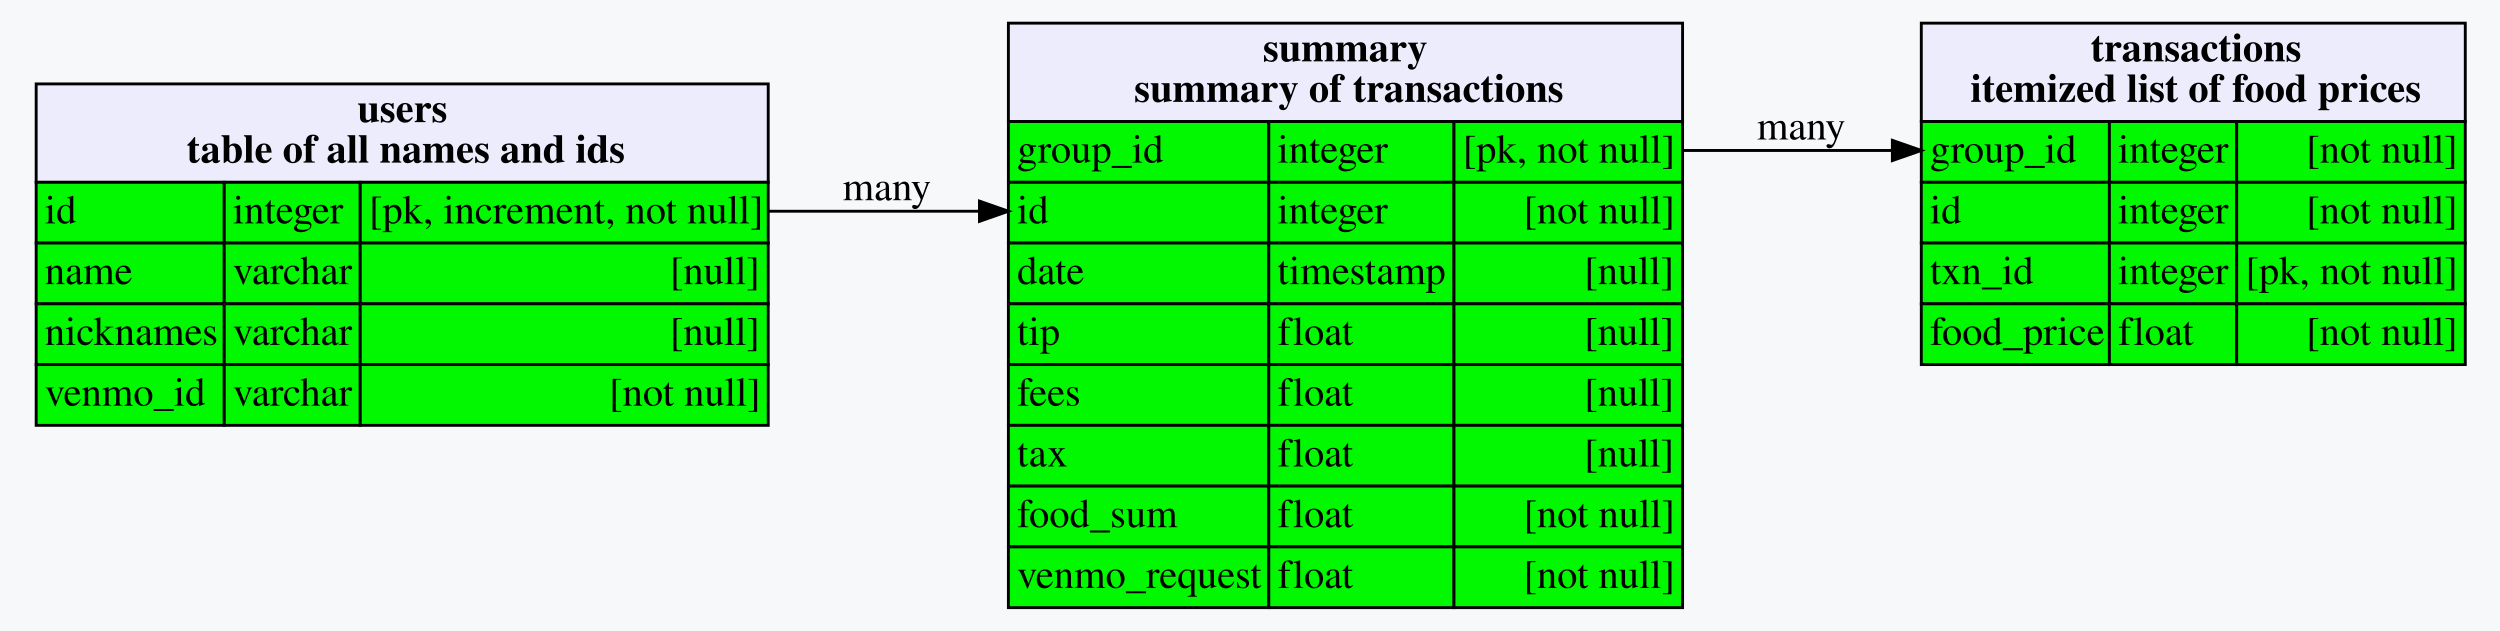
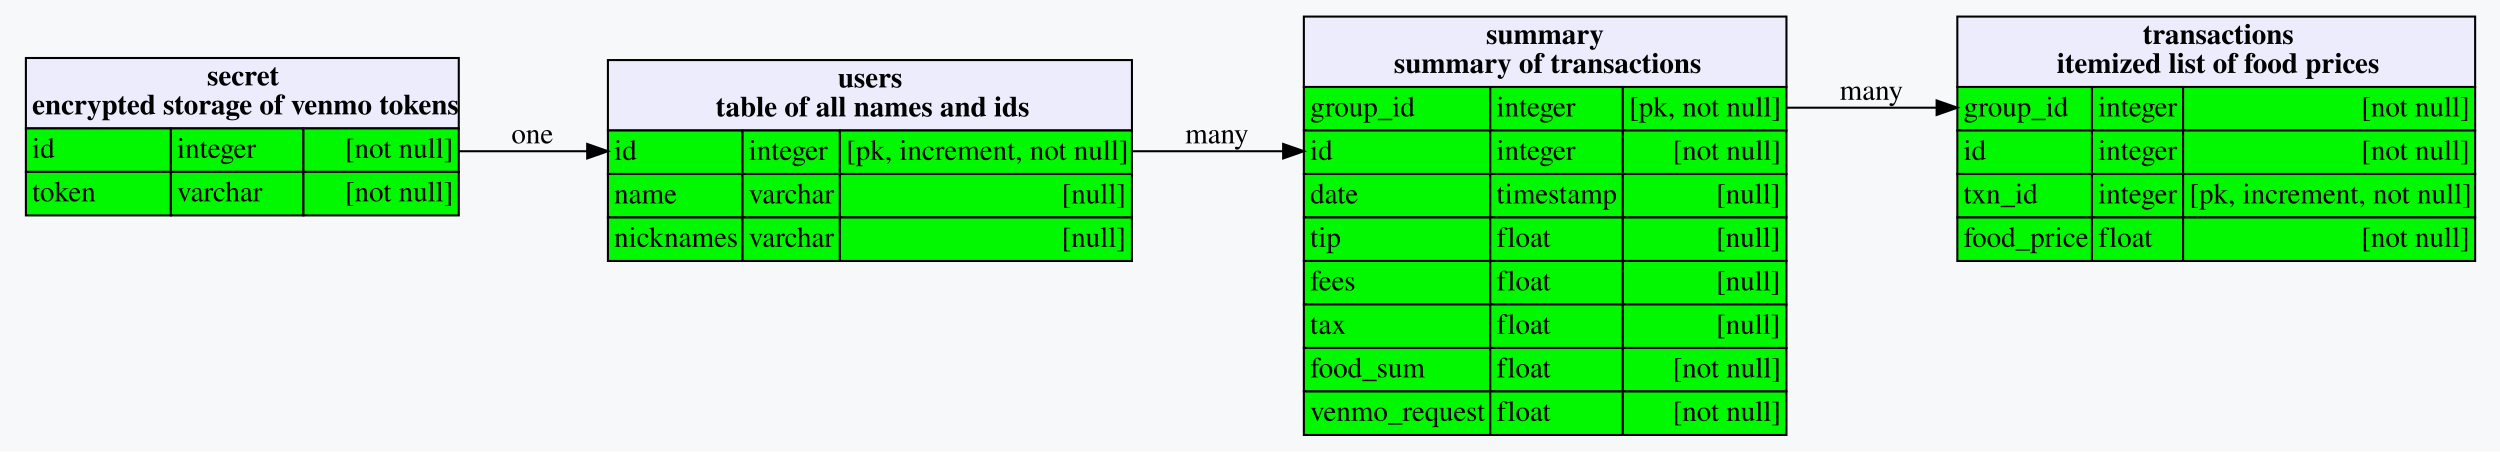
- <svg xmlns="http://www.w3.org/2000/svg" xmlns:xlink="http://www.w3.org/1999/xlink" width="864pt" height="218pt" viewBox="0.00 0.00 864.00 218.00">
+ <svg xmlns="http://www.w3.org/2000/svg" xmlns:xlink="http://www.w3.org/1999/xlink" width="1207pt" height="218pt" viewBox="0.00 0.00 1207.00 218.00">
  <g id="graph0" class="graph" transform="scale(1 1) rotate(0) translate(4 214)">
-     <polygon fill="#f7f8f9" stroke="transparent" points="-4,4 -4,-214 860,-214 860,4 -4,4" />
+     <polygon fill="#f7f8f9" stroke="transparent" points="-4,4 -4,-214 1203,-214 1203,4 -4,4" />
    <g id="node1" class="node">
      <g id="a_node1">
-         <a xlink:href="javascript:window.parent.edit_table('/projects/1462/tables/18985/edit');" xlink:title="&lt;TABLE&gt;">
-           <polygon fill="#ececfc" stroke="transparent" points="660,-172 660,-206 848,-206 848,-172 660,-172" />
-           <polygon fill="none" stroke="#000000" points="660,-172 660,-206 848,-206 848,-172 660,-172" />
-           <text text-anchor="start" x="718.5" y="-192.8" font-family="Times,serif" font-weight="bold" font-size="14.00" fill="#000000">transactions</text>
-           <text text-anchor="start" x="677" y="-178.8" font-family="Times,serif" font-weight="bold" font-size="14.00" fill="#000000">itemized list of food prices</text>
-           <polygon fill="#01f800" stroke="transparent" points="660,-151 660,-172 725,-172 725,-151 660,-151" />
-           <polygon fill="none" stroke="#000000" points="660,-151 660,-172 725,-172 725,-151 660,-151" />
-           <text text-anchor="start" x="663" y="-157.8" font-family="Times,serif" font-size="14.00" fill="#000000">group_id</text>
-           <polygon fill="#01f800" stroke="transparent" points="725,-151 725,-172 769,-172 769,-151 725,-151" />
-           <polygon fill="none" stroke="#000000" points="725,-151 725,-172 769,-172 769,-151 725,-151" />
-           <text text-anchor="start" x="728" y="-157.8" font-family="Times,serif" font-size="14.00" fill="#000000">integer</text>
-           <polygon fill="#01f800" stroke="transparent" points="769,-151 769,-172 848,-172 848,-151 769,-151" />
-           <polygon fill="none" stroke="#000000" points="769,-151 769,-172 848,-172 848,-151 769,-151" />
-           <text text-anchor="start" x="793" y="-157.8" font-family="Times,serif" font-size="14.00" fill="#000000">[not null]</text>
-           <polygon fill="#01f800" stroke="transparent" points="660,-130 660,-151 725,-151 725,-130 660,-130" />
-           <polygon fill="none" stroke="#000000" points="660,-130 660,-151 725,-151 725,-130 660,-130" />
-           <text text-anchor="start" x="663" y="-136.8" font-family="Times,serif" font-size="14.00" fill="#000000">id</text>
-           <polygon fill="#01f800" stroke="transparent" points="725,-130 725,-151 769,-151 769,-130 725,-130" />
-           <polygon fill="none" stroke="#000000" points="725,-130 725,-151 769,-151 769,-130 725,-130" />
-           <text text-anchor="start" x="728" y="-136.8" font-family="Times,serif" font-size="14.00" fill="#000000">integer</text>
-           <polygon fill="#01f800" stroke="transparent" points="769,-130 769,-151 848,-151 848,-130 769,-130" />
-           <polygon fill="none" stroke="#000000" points="769,-130 769,-151 848,-151 848,-130 769,-130" />
-           <text text-anchor="start" x="793" y="-136.8" font-family="Times,serif" font-size="14.00" fill="#000000">[not null]</text>
-           <polygon fill="#01f800" stroke="transparent" points="660,-109 660,-130 725,-130 725,-109 660,-109" />
-           <polygon fill="none" stroke="#000000" points="660,-109 660,-130 725,-130 725,-109 660,-109" />
-           <text text-anchor="start" x="663" y="-115.8" font-family="Times,serif" font-size="14.00" fill="#000000">txn_id</text>
-           <polygon fill="#01f800" stroke="transparent" points="725,-109 725,-130 769,-130 769,-109 725,-109" />
-           <polygon fill="none" stroke="#000000" points="725,-109 725,-130 769,-130 769,-109 725,-109" />
-           <text text-anchor="start" x="728" y="-115.8" font-family="Times,serif" font-size="14.00" fill="#000000">integer</text>
-           <polygon fill="#01f800" stroke="transparent" points="769,-109 769,-130 848,-130 848,-109 769,-109" />
-           <polygon fill="none" stroke="#000000" points="769,-109 769,-130 848,-130 848,-109 769,-109" />
-           <text text-anchor="start" x="772" y="-115.8" font-family="Times,serif" font-size="14.00" fill="#000000">[pk, not null]</text>
-           <polygon fill="#01f800" stroke="transparent" points="660,-88 660,-109 725,-109 725,-88 660,-88" />
-           <polygon fill="none" stroke="#000000" points="660,-88 660,-109 725,-109 725,-88 660,-88" />
-           <text text-anchor="start" x="663" y="-94.8" font-family="Times,serif" font-size="14.00" fill="#000000">food_price</text>
-           <polygon fill="#01f800" stroke="transparent" points="725,-88 725,-109 769,-109 769,-88 725,-88" />
-           <polygon fill="none" stroke="#000000" points="725,-88 725,-109 769,-109 769,-88 725,-88" />
-           <text text-anchor="start" x="728" y="-94.8" font-family="Times,serif" font-size="14.00" fill="#000000">float</text>
-           <polygon fill="#01f800" stroke="transparent" points="769,-88 769,-109 848,-109 848,-88 769,-88" />
-           <polygon fill="none" stroke="#000000" points="769,-88 769,-109 848,-109 848,-88 769,-88" />
-           <text text-anchor="start" x="793" y="-94.8" font-family="Times,serif" font-size="14.00" fill="#000000">[not null]</text>
+         <a xlink:href="javascript:window.parent.edit_table('/projects/1462/tables/18995/edit');" xlink:title="&lt;TABLE&gt;">
+           <polygon fill="#ececfc" stroke="transparent" points="8.5,-152 8.5,-186 217.5,-186 217.5,-152 8.5,-152" />
+           <polygon fill="none" stroke="#000000" points="8.5,-152 8.5,-186 217.5,-186 217.5,-152 8.5,-152" />
+           <text text-anchor="start" x="96" y="-172.8" font-family="Times,serif" font-weight="bold" font-size="14.00" fill="#000000">secret</text>
+           <text text-anchor="start" x="11.5" y="-158.8" font-family="Times,serif" font-weight="bold" font-size="14.00" fill="#000000">encrypted storage of venmo tokens</text>
+           <polygon fill="#01f800" stroke="transparent" points="8.5,-131 8.5,-152 78.5,-152 78.5,-131 8.5,-131" />
+           <polygon fill="none" stroke="#000000" points="8.5,-131 8.5,-152 78.5,-152 78.5,-131 8.5,-131" />
+           <text text-anchor="start" x="11.5" y="-137.8" font-family="Times,serif" font-size="14.00" fill="#000000">id</text>
+           <polygon fill="#01f800" stroke="transparent" points="78.5,-131 78.5,-152 142.5,-152 142.5,-131 78.5,-131" />
+           <polygon fill="none" stroke="#000000" points="78.5,-131 78.5,-152 142.5,-152 142.5,-131 78.5,-131" />
+           <text text-anchor="start" x="81.5" y="-137.8" font-family="Times,serif" font-size="14.00" fill="#000000">integer</text>
+           <polygon fill="#01f800" stroke="transparent" points="142.5,-131 142.5,-152 217.5,-152 217.5,-131 142.5,-131" />
+           <polygon fill="none" stroke="#000000" points="142.5,-131 142.5,-152 217.5,-152 217.5,-131 142.5,-131" />
+           <text text-anchor="start" x="162.5" y="-137.8" font-family="Times,serif" font-size="14.00" fill="#000000">[not null]</text>
+           <polygon fill="#01f800" stroke="transparent" points="8.5,-110 8.5,-131 78.5,-131 78.5,-110 8.5,-110" />
+           <polygon fill="none" stroke="#000000" points="8.5,-110 8.5,-131 78.5,-131 78.5,-110 8.5,-110" />
+           <text text-anchor="start" x="11.5" y="-116.8" font-family="Times,serif" font-size="14.00" fill="#000000">token</text>
+           <polygon fill="#01f800" stroke="transparent" points="78.5,-110 78.5,-131 142.5,-131 142.5,-110 78.5,-110" />
+           <polygon fill="none" stroke="#000000" points="78.5,-110 78.5,-131 142.5,-131 142.5,-110 78.5,-110" />
+           <text text-anchor="start" x="81.5" y="-116.8" font-family="Times,serif" font-size="14.00" fill="#000000">varchar</text>
+           <polygon fill="#01f800" stroke="transparent" points="142.5,-110 142.5,-131 217.5,-131 217.5,-110 142.5,-110" />
+           <polygon fill="none" stroke="#000000" points="142.5,-110 142.5,-131 217.5,-131 217.5,-110 142.5,-110" />
+           <text text-anchor="start" x="162.5" y="-116.8" font-family="Times,serif" font-size="14.00" fill="#000000">[not null]</text>
+         </a>
+       </g>
+     </g>
+     <g id="node4" class="node">
+       <g id="a_node4">
+         <a xlink:href="javascript:window.parent.edit_table('/projects/1462/tables/18983/edit');" xlink:title="&lt;TABLE&gt;">
+           <polygon fill="#ececfc" stroke="transparent" points="289.5,-151 289.5,-185 542.5,-185 542.5,-151 289.5,-151" />
+           <polygon fill="none" stroke="#000000" points="289.5,-151 289.5,-185 542.5,-185 542.5,-151 289.5,-151" />
+           <text text-anchor="start" x="400.5" y="-171.8" font-family="Times,serif" font-weight="bold" font-size="14.00" fill="#000000">users</text>
+           <text text-anchor="start" x="341.5" y="-157.8" font-family="Times,serif" font-weight="bold" font-size="14.00" fill="#000000">table of all names and ids</text>
+           <polygon fill="#01f800" stroke="transparent" points="289.5,-130 289.5,-151 354.5,-151 354.5,-130 289.5,-130" />
+           <polygon fill="none" stroke="#000000" points="289.5,-130 289.5,-151 354.5,-151 354.5,-130 289.5,-130" />
+           <text text-anchor="start" x="292.5" y="-136.8" font-family="Times,serif" font-size="14.00" fill="#000000">id</text>
+           <polygon fill="#01f800" stroke="transparent" points="354.5,-130 354.5,-151 401.5,-151 401.5,-130 354.5,-130" />
+           <polygon fill="none" stroke="#000000" points="354.5,-130 354.5,-151 401.5,-151 401.5,-130 354.5,-130" />
+           <text text-anchor="start" x="357.5" y="-136.8" font-family="Times,serif" font-size="14.00" fill="#000000">integer</text>
+           <polygon fill="#01f800" stroke="transparent" points="401.5,-130 401.5,-151 542.5,-151 542.5,-130 401.5,-130" />
+           <polygon fill="none" stroke="#000000" points="401.5,-130 401.5,-151 542.5,-151 542.5,-130 401.5,-130" />
+           <text text-anchor="start" x="404.5" y="-136.8" font-family="Times,serif" font-size="14.00" fill="#000000">[pk, increment, not null]</text>
+           <polygon fill="#01f800" stroke="transparent" points="289.5,-109 289.5,-130 354.5,-130 354.5,-109 289.5,-109" />
+           <polygon fill="none" stroke="#000000" points="289.5,-109 289.5,-130 354.5,-130 354.5,-109 289.5,-109" />
+           <text text-anchor="start" x="292.5" y="-115.8" font-family="Times,serif" font-size="14.00" fill="#000000">name</text>
+           <polygon fill="#01f800" stroke="transparent" points="354.5,-109 354.5,-130 401.5,-130 401.5,-109 354.5,-109" />
+           <polygon fill="none" stroke="#000000" points="354.5,-109 354.5,-130 401.5,-130 401.5,-109 354.5,-109" />
+           <text text-anchor="start" x="357.5" y="-115.8" font-family="Times,serif" font-size="14.00" fill="#000000">varchar</text>
+           <polygon fill="#01f800" stroke="transparent" points="401.5,-109 401.5,-130 542.5,-130 542.5,-109 401.5,-109" />
+           <polygon fill="none" stroke="#000000" points="401.5,-109 401.5,-130 542.5,-130 542.5,-109 401.5,-109" />
+           <text text-anchor="start" x="508.5" y="-115.8" font-family="Times,serif" font-size="14.00" fill="#000000">[null]</text>
+           <polygon fill="#01f800" stroke="transparent" points="289.5,-88 289.5,-109 354.5,-109 354.5,-88 289.5,-88" />
+           <polygon fill="none" stroke="#000000" points="289.5,-88 289.5,-109 354.5,-109 354.5,-88 289.5,-88" />
+           <text text-anchor="start" x="292.5" y="-94.8" font-family="Times,serif" font-size="14.00" fill="#000000">nicknames</text>
+           <polygon fill="#01f800" stroke="transparent" points="354.5,-88 354.5,-109 401.5,-109 401.5,-88 354.5,-88" />
+           <polygon fill="none" stroke="#000000" points="354.5,-88 354.5,-109 401.5,-109 401.5,-88 354.5,-88" />
+           <text text-anchor="start" x="357.5" y="-94.8" font-family="Times,serif" font-size="14.00" fill="#000000">varchar</text>
+           <polygon fill="#01f800" stroke="transparent" points="401.5,-88 401.5,-109 542.5,-109 542.5,-88 401.5,-88" />
+           <polygon fill="none" stroke="#000000" points="401.5,-88 401.5,-109 542.5,-109 542.5,-88 401.5,-88" />
+           <text text-anchor="start" x="508.5" y="-94.8" font-family="Times,serif" font-size="14.00" fill="#000000">[null]</text>
+         </a>
+       </g>
+     </g>
+     <g id="edge1" class="edge">
+       <g id="a_edge1">
+         <a xlink:href="javascript:window.parent.edit_relationship('/projects/1462/relationships/76644/edit');" xlink:title="one">
+           <path fill="none" stroke="#000000" d="M217.5,-141C245.875,-141 255.38,-141 279.479,-141" />
+           <polygon fill="#000000" stroke="#000000" points="279.5,-144.5 289.5,-141 279.5,-137.5 279.5,-144.5" />
+         </a>
+       </g>
+       <g id="a_edge1-label">
+         <a xlink:href="javascript:window.parent.edit_relationship('/projects/1462/relationships/76644/edit');" xlink:title="one">
+           <text text-anchor="middle" x="253" y="-144.8" font-family="Times,serif" font-size="14.00" fill="#000000">one</text>
        </a>
      </g>
    </g>
    <g id="node2" class="node">
      <g id="a_node2">
-         <a xlink:href="javascript:window.parent.edit_table('/projects/1462/tables/18984/edit');" xlink:title="&lt;TABLE&gt;">
-           <polygon fill="#ececfc" stroke="transparent" points="344.5,-172 344.5,-206 577.5,-206 577.5,-172 344.5,-172" />
-           <polygon fill="none" stroke="#000000" points="344.5,-172 344.5,-206 577.5,-206 577.5,-172 344.5,-172" />
-           <text text-anchor="start" x="432.5" y="-192.8" font-family="Times,serif" font-weight="bold" font-size="14.00" fill="#000000">summary</text>
-           <text text-anchor="start" x="388" y="-178.8" font-family="Times,serif" font-weight="bold" font-size="14.00" fill="#000000">summary of transactions</text>
-           <polygon fill="#01f800" stroke="transparent" points="344.5,-151 344.5,-172 434.5,-172 434.5,-151 344.5,-151" />
-           <polygon fill="none" stroke="#000000" points="344.5,-151 344.5,-172 434.5,-172 434.5,-151 344.5,-151" />
-           <text text-anchor="start" x="347.5" y="-157.8" font-family="Times,serif" font-size="14.00" fill="#000000">group_id</text>
-           <polygon fill="#01f800" stroke="transparent" points="434.5,-151 434.5,-172 498.5,-172 498.5,-151 434.5,-151" />
-           <polygon fill="none" stroke="#000000" points="434.5,-151 434.5,-172 498.5,-172 498.5,-151 434.5,-151" />
-           <text text-anchor="start" x="437.5" y="-157.8" font-family="Times,serif" font-size="14.00" fill="#000000">integer</text>
-           <polygon fill="#01f800" stroke="transparent" points="498.5,-151 498.5,-172 577.5,-172 577.5,-151 498.5,-151" />
-           <polygon fill="none" stroke="#000000" points="498.5,-151 498.5,-172 577.5,-172 577.5,-151 498.5,-151" />
-           <text text-anchor="start" x="501.5" y="-157.8" font-family="Times,serif" font-size="14.00" fill="#000000">[pk, not null]</text>
-           <polygon fill="#01f800" stroke="transparent" points="344.5,-130 344.5,-151 434.5,-151 434.5,-130 344.5,-130" />
-           <polygon fill="none" stroke="#000000" points="344.5,-130 344.5,-151 434.5,-151 434.5,-130 344.5,-130" />
-           <text text-anchor="start" x="347.5" y="-136.8" font-family="Times,serif" font-size="14.00" fill="#000000">id</text>
-           <polygon fill="#01f800" stroke="transparent" points="434.5,-130 434.5,-151 498.5,-151 498.5,-130 434.5,-130" />
-           <polygon fill="none" stroke="#000000" points="434.5,-130 434.5,-151 498.5,-151 498.5,-130 434.5,-130" />
-           <text text-anchor="start" x="437.5" y="-136.8" font-family="Times,serif" font-size="14.00" fill="#000000">integer</text>
-           <polygon fill="#01f800" stroke="transparent" points="498.5,-130 498.5,-151 577.5,-151 577.5,-130 498.5,-130" />
-           <polygon fill="none" stroke="#000000" points="498.5,-130 498.5,-151 577.5,-151 577.5,-130 498.5,-130" />
-           <text text-anchor="start" x="522.5" y="-136.8" font-family="Times,serif" font-size="14.00" fill="#000000">[not null]</text>
-           <polygon fill="#01f800" stroke="transparent" points="344.5,-109 344.5,-130 434.5,-130 434.5,-109 344.5,-109" />
-           <polygon fill="none" stroke="#000000" points="344.5,-109 344.5,-130 434.5,-130 434.5,-109 344.5,-109" />
-           <text text-anchor="start" x="347.5" y="-115.8" font-family="Times,serif" font-size="14.00" fill="#000000">date</text>
-           <polygon fill="#01f800" stroke="transparent" points="434.5,-109 434.5,-130 498.5,-130 498.5,-109 434.5,-109" />
-           <polygon fill="none" stroke="#000000" points="434.5,-109 434.5,-130 498.5,-130 498.5,-109 434.5,-109" />
-           <text text-anchor="start" x="437.5" y="-115.8" font-family="Times,serif" font-size="14.00" fill="#000000">timestamp</text>
-           <polygon fill="#01f800" stroke="transparent" points="498.5,-109 498.5,-130 577.5,-130 577.5,-109 498.5,-109" />
-           <polygon fill="none" stroke="#000000" points="498.5,-109 498.5,-130 577.5,-130 577.5,-109 498.5,-109" />
-           <text text-anchor="start" x="543.5" y="-115.8" font-family="Times,serif" font-size="14.00" fill="#000000">[null]</text>
-           <polygon fill="#01f800" stroke="transparent" points="344.5,-88 344.5,-109 434.5,-109 434.5,-88 344.5,-88" />
-           <polygon fill="none" stroke="#000000" points="344.5,-88 344.5,-109 434.5,-109 434.5,-88 344.5,-88" />
-           <text text-anchor="start" x="347.5" y="-94.8" font-family="Times,serif" font-size="14.00" fill="#000000">tip</text>
-           <polygon fill="#01f800" stroke="transparent" points="434.5,-88 434.5,-109 498.5,-109 498.5,-88 434.5,-88" />
-           <polygon fill="none" stroke="#000000" points="434.5,-88 434.5,-109 498.5,-109 498.5,-88 434.5,-88" />
-           <text text-anchor="start" x="437.5" y="-94.8" font-family="Times,serif" font-size="14.00" fill="#000000">float</text>
-           <polygon fill="#01f800" stroke="transparent" points="498.5,-88 498.5,-109 577.5,-109 577.5,-88 498.5,-88" />
-           <polygon fill="none" stroke="#000000" points="498.5,-88 498.5,-109 577.5,-109 577.5,-88 498.5,-88" />
-           <text text-anchor="start" x="543.5" y="-94.8" font-family="Times,serif" font-size="14.00" fill="#000000">[null]</text>
-           <polygon fill="#01f800" stroke="transparent" points="344.5,-67 344.5,-88 434.5,-88 434.5,-67 344.5,-67" />
-           <polygon fill="none" stroke="#000000" points="344.5,-67 344.5,-88 434.5,-88 434.5,-67 344.5,-67" />
-           <text text-anchor="start" x="347.5" y="-73.8" font-family="Times,serif" font-size="14.00" fill="#000000">fees</text>
-           <polygon fill="#01f800" stroke="transparent" points="434.5,-67 434.5,-88 498.5,-88 498.5,-67 434.5,-67" />
-           <polygon fill="none" stroke="#000000" points="434.5,-67 434.5,-88 498.5,-88 498.5,-67 434.5,-67" />
-           <text text-anchor="start" x="437.5" y="-73.8" font-family="Times,serif" font-size="14.00" fill="#000000">float</text>
-           <polygon fill="#01f800" stroke="transparent" points="498.5,-67 498.5,-88 577.5,-88 577.5,-67 498.5,-67" />
-           <polygon fill="none" stroke="#000000" points="498.5,-67 498.5,-88 577.5,-88 577.5,-67 498.5,-67" />
-           <text text-anchor="start" x="543.5" y="-73.8" font-family="Times,serif" font-size="14.00" fill="#000000">[null]</text>
-           <polygon fill="#01f800" stroke="transparent" points="344.5,-46 344.5,-67 434.5,-67 434.5,-46 344.5,-46" />
-           <polygon fill="none" stroke="#000000" points="344.5,-46 344.5,-67 434.5,-67 434.5,-46 344.5,-46" />
-           <text text-anchor="start" x="347.5" y="-52.8" font-family="Times,serif" font-size="14.00" fill="#000000">tax</text>
-           <polygon fill="#01f800" stroke="transparent" points="434.5,-46 434.5,-67 498.5,-67 498.5,-46 434.5,-46" />
-           <polygon fill="none" stroke="#000000" points="434.5,-46 434.5,-67 498.5,-67 498.5,-46 434.5,-46" />
-           <text text-anchor="start" x="437.5" y="-52.8" font-family="Times,serif" font-size="14.00" fill="#000000">float</text>
-           <polygon fill="#01f800" stroke="transparent" points="498.5,-46 498.5,-67 577.5,-67 577.5,-46 498.5,-46" />
-           <polygon fill="none" stroke="#000000" points="498.5,-46 498.5,-67 577.5,-67 577.5,-46 498.5,-46" />
-           <text text-anchor="start" x="543.5" y="-52.8" font-family="Times,serif" font-size="14.00" fill="#000000">[null]</text>
-           <polygon fill="#01f800" stroke="transparent" points="344.5,-25 344.5,-46 434.5,-46 434.5,-25 344.5,-25" />
-           <polygon fill="none" stroke="#000000" points="344.5,-25 344.5,-46 434.5,-46 434.5,-25 344.5,-25" />
-           <text text-anchor="start" x="347.5" y="-31.8" font-family="Times,serif" font-size="14.00" fill="#000000">food_sum</text>
-           <polygon fill="#01f800" stroke="transparent" points="434.5,-25 434.5,-46 498.5,-46 498.5,-25 434.5,-25" />
-           <polygon fill="none" stroke="#000000" points="434.5,-25 434.5,-46 498.5,-46 498.5,-25 434.5,-25" />
-           <text text-anchor="start" x="437.5" y="-31.8" font-family="Times,serif" font-size="14.00" fill="#000000">float</text>
-           <polygon fill="#01f800" stroke="transparent" points="498.5,-25 498.5,-46 577.5,-46 577.5,-25 498.5,-25" />
-           <polygon fill="none" stroke="#000000" points="498.5,-25 498.5,-46 577.5,-46 577.5,-25 498.5,-25" />
-           <text text-anchor="start" x="522.5" y="-31.8" font-family="Times,serif" font-size="14.00" fill="#000000">[not null]</text>
-           <polygon fill="#01f800" stroke="transparent" points="344.5,-4 344.5,-25 434.5,-25 434.5,-4 344.5,-4" />
-           <polygon fill="none" stroke="#000000" points="344.5,-4 344.5,-25 434.5,-25 434.5,-4 344.5,-4" />
-           <text text-anchor="start" x="347.5" y="-10.8" font-family="Times,serif" font-size="14.00" fill="#000000">venmo_request</text>
-           <polygon fill="#01f800" stroke="transparent" points="434.5,-4 434.5,-25 498.5,-25 498.5,-4 434.5,-4" />
-           <polygon fill="none" stroke="#000000" points="434.5,-4 434.5,-25 498.5,-25 498.5,-4 434.5,-4" />
-           <text text-anchor="start" x="437.5" y="-10.8" font-family="Times,serif" font-size="14.00" fill="#000000">float</text>
-           <polygon fill="#01f800" stroke="transparent" points="498.5,-4 498.5,-25 577.5,-25 577.5,-4 498.5,-4" />
-           <polygon fill="none" stroke="#000000" points="498.5,-4 498.5,-25 577.5,-25 577.5,-4 498.5,-4" />
-           <text text-anchor="start" x="522.5" y="-10.8" font-family="Times,serif" font-size="14.00" fill="#000000">[not null]</text>
-         </a>
-       </g>
-     </g>
-     <g id="edge1" class="edge">
-       <g id="a_edge1">
-         <a xlink:href="javascript:window.parent.edit_relationship('/projects/1462/relationships/76636/edit');" xlink:title="many">
-           <path fill="none" stroke="#000000" d="M577.5,-162C610.586,-162 621.281,-162 649.993,-162" />
-           <polygon fill="#000000" stroke="#000000" points="650,-165.5 660,-162 650,-158.5 650,-165.5" />
-         </a>
-       </g>
-       <g id="a_edge1-label">
-         <a xlink:href="javascript:window.parent.edit_relationship('/projects/1462/relationships/76636/edit');" xlink:title="many">
-           <text text-anchor="middle" x="618.5" y="-165.8" font-family="Times,serif" font-size="14.00" fill="#000000">many</text>
+         <a xlink:href="javascript:window.parent.edit_table('/projects/1462/tables/18985/edit');" xlink:title="&lt;TABLE&gt;">
+           <polygon fill="#ececfc" stroke="transparent" points="941,-172 941,-206 1191,-206 1191,-172 941,-172" />
+           <polygon fill="none" stroke="#000000" points="941,-172 941,-206 1191,-206 1191,-172 941,-172" />
+           <text text-anchor="start" x="1030.5" y="-192.8" font-family="Times,serif" font-weight="bold" font-size="14.00" fill="#000000">transactions</text>
+           <text text-anchor="start" x="989" y="-178.8" font-family="Times,serif" font-weight="bold" font-size="14.00" fill="#000000">itemized list of food prices</text>
+           <polygon fill="#01f800" stroke="transparent" points="941,-151 941,-172 1006,-172 1006,-151 941,-151" />
+           <polygon fill="none" stroke="#000000" points="941,-151 941,-172 1006,-172 1006,-151 941,-151" />
+           <text text-anchor="start" x="944" y="-157.8" font-family="Times,serif" font-size="14.00" fill="#000000">group_id</text>
+           <polygon fill="#01f800" stroke="transparent" points="1006,-151 1006,-172 1050,-172 1050,-151 1006,-151" />
+           <polygon fill="none" stroke="#000000" points="1006,-151 1006,-172 1050,-172 1050,-151 1006,-151" />
+           <text text-anchor="start" x="1009" y="-157.8" font-family="Times,serif" font-size="14.00" fill="#000000">integer</text>
+           <polygon fill="#01f800" stroke="transparent" points="1050,-151 1050,-172 1191,-172 1191,-151 1050,-151" />
+           <polygon fill="none" stroke="#000000" points="1050,-151 1050,-172 1191,-172 1191,-151 1050,-151" />
+           <text text-anchor="start" x="1136" y="-157.8" font-family="Times,serif" font-size="14.00" fill="#000000">[not null]</text>
+           <polygon fill="#01f800" stroke="transparent" points="941,-130 941,-151 1006,-151 1006,-130 941,-130" />
+           <polygon fill="none" stroke="#000000" points="941,-130 941,-151 1006,-151 1006,-130 941,-130" />
+           <text text-anchor="start" x="944" y="-136.8" font-family="Times,serif" font-size="14.00" fill="#000000">id</text>
+           <polygon fill="#01f800" stroke="transparent" points="1006,-130 1006,-151 1050,-151 1050,-130 1006,-130" />
+           <polygon fill="none" stroke="#000000" points="1006,-130 1006,-151 1050,-151 1050,-130 1006,-130" />
+           <text text-anchor="start" x="1009" y="-136.8" font-family="Times,serif" font-size="14.00" fill="#000000">integer</text>
+           <polygon fill="#01f800" stroke="transparent" points="1050,-130 1050,-151 1191,-151 1191,-130 1050,-130" />
+           <polygon fill="none" stroke="#000000" points="1050,-130 1050,-151 1191,-151 1191,-130 1050,-130" />
+           <text text-anchor="start" x="1136" y="-136.8" font-family="Times,serif" font-size="14.00" fill="#000000">[not null]</text>
+           <polygon fill="#01f800" stroke="transparent" points="941,-109 941,-130 1006,-130 1006,-109 941,-109" />
+           <polygon fill="none" stroke="#000000" points="941,-109 941,-130 1006,-130 1006,-109 941,-109" />
+           <text text-anchor="start" x="944" y="-115.8" font-family="Times,serif" font-size="14.00" fill="#000000">txn_id</text>
+           <polygon fill="#01f800" stroke="transparent" points="1006,-109 1006,-130 1050,-130 1050,-109 1006,-109" />
+           <polygon fill="none" stroke="#000000" points="1006,-109 1006,-130 1050,-130 1050,-109 1006,-109" />
+           <text text-anchor="start" x="1009" y="-115.8" font-family="Times,serif" font-size="14.00" fill="#000000">integer</text>
+           <polygon fill="#01f800" stroke="transparent" points="1050,-109 1050,-130 1191,-130 1191,-109 1050,-109" />
+           <polygon fill="none" stroke="#000000" points="1050,-109 1050,-130 1191,-130 1191,-109 1050,-109" />
+           <text text-anchor="start" x="1053" y="-115.8" font-family="Times,serif" font-size="14.00" fill="#000000">[pk, increment, not null]</text>
+           <polygon fill="#01f800" stroke="transparent" points="941,-88 941,-109 1006,-109 1006,-88 941,-88" />
+           <polygon fill="none" stroke="#000000" points="941,-88 941,-109 1006,-109 1006,-88 941,-88" />
+           <text text-anchor="start" x="944" y="-94.8" font-family="Times,serif" font-size="14.00" fill="#000000">food_price</text>
+           <polygon fill="#01f800" stroke="transparent" points="1006,-88 1006,-109 1050,-109 1050,-88 1006,-88" />
+           <polygon fill="none" stroke="#000000" points="1006,-88 1006,-109 1050,-109 1050,-88 1006,-88" />
+           <text text-anchor="start" x="1009" y="-94.8" font-family="Times,serif" font-size="14.00" fill="#000000">float</text>
+           <polygon fill="#01f800" stroke="transparent" points="1050,-88 1050,-109 1191,-109 1191,-88 1050,-88" />
+           <polygon fill="none" stroke="#000000" points="1050,-88 1050,-109 1191,-109 1191,-88 1050,-88" />
+           <text text-anchor="start" x="1136" y="-94.8" font-family="Times,serif" font-size="14.00" fill="#000000">[not null]</text>
        </a>
      </g>
    </g>
    <g id="node3" class="node">
      <g id="a_node3">
-         <a xlink:href="javascript:window.parent.edit_table('/projects/1462/tables/18983/edit');" xlink:title="&lt;TABLE&gt;">
-           <polygon fill="#ececfc" stroke="transparent" points="8.5,-151 8.5,-185 261.5,-185 261.5,-151 8.5,-151" />
-           <polygon fill="none" stroke="#000000" points="8.5,-151 8.5,-185 261.5,-185 261.5,-151 8.5,-151" />
-           <text text-anchor="start" x="119.5" y="-171.8" font-family="Times,serif" font-weight="bold" font-size="14.00" fill="#000000">users</text>
-           <text text-anchor="start" x="60.5" y="-157.8" font-family="Times,serif" font-weight="bold" font-size="14.00" fill="#000000">table of all names and ids</text>
-           <polygon fill="#01f800" stroke="transparent" points="8.5,-130 8.5,-151 73.5,-151 73.5,-130 8.5,-130" />
-           <polygon fill="none" stroke="#000000" points="8.5,-130 8.5,-151 73.5,-151 73.5,-130 8.5,-130" />
-           <text text-anchor="start" x="11.5" y="-136.8" font-family="Times,serif" font-size="14.00" fill="#000000">id</text>
-           <polygon fill="#01f800" stroke="transparent" points="73.5,-130 73.5,-151 120.5,-151 120.5,-130 73.5,-130" />
-           <polygon fill="none" stroke="#000000" points="73.5,-130 73.5,-151 120.5,-151 120.5,-130 73.5,-130" />
-           <text text-anchor="start" x="76.5" y="-136.8" font-family="Times,serif" font-size="14.00" fill="#000000">integer</text>
-           <polygon fill="#01f800" stroke="transparent" points="120.5,-130 120.5,-151 261.5,-151 261.5,-130 120.5,-130" />
-           <polygon fill="none" stroke="#000000" points="120.5,-130 120.5,-151 261.5,-151 261.5,-130 120.5,-130" />
-           <text text-anchor="start" x="123.5" y="-136.8" font-family="Times,serif" font-size="14.00" fill="#000000">[pk, increment, not null]</text>
-           <polygon fill="#01f800" stroke="transparent" points="8.5,-109 8.5,-130 73.5,-130 73.5,-109 8.5,-109" />
-           <polygon fill="none" stroke="#000000" points="8.5,-109 8.5,-130 73.5,-130 73.5,-109 8.5,-109" />
-           <text text-anchor="start" x="11.5" y="-115.8" font-family="Times,serif" font-size="14.00" fill="#000000">name</text>
-           <polygon fill="#01f800" stroke="transparent" points="73.5,-109 73.5,-130 120.5,-130 120.5,-109 73.5,-109" />
-           <polygon fill="none" stroke="#000000" points="73.5,-109 73.5,-130 120.5,-130 120.5,-109 73.5,-109" />
-           <text text-anchor="start" x="76.5" y="-115.8" font-family="Times,serif" font-size="14.00" fill="#000000">varchar</text>
-           <polygon fill="#01f800" stroke="transparent" points="120.5,-109 120.5,-130 261.5,-130 261.5,-109 120.5,-109" />
-           <polygon fill="none" stroke="#000000" points="120.5,-109 120.5,-130 261.5,-130 261.5,-109 120.5,-109" />
-           <text text-anchor="start" x="227.5" y="-115.8" font-family="Times,serif" font-size="14.00" fill="#000000">[null]</text>
-           <polygon fill="#01f800" stroke="transparent" points="8.5,-88 8.5,-109 73.5,-109 73.5,-88 8.5,-88" />
-           <polygon fill="none" stroke="#000000" points="8.5,-88 8.5,-109 73.5,-109 73.5,-88 8.5,-88" />
-           <text text-anchor="start" x="11.5" y="-94.8" font-family="Times,serif" font-size="14.00" fill="#000000">nicknames</text>
-           <polygon fill="#01f800" stroke="transparent" points="73.5,-88 73.5,-109 120.5,-109 120.5,-88 73.5,-88" />
-           <polygon fill="none" stroke="#000000" points="73.5,-88 73.5,-109 120.5,-109 120.5,-88 73.5,-88" />
-           <text text-anchor="start" x="76.5" y="-94.8" font-family="Times,serif" font-size="14.00" fill="#000000">varchar</text>
-           <polygon fill="#01f800" stroke="transparent" points="120.5,-88 120.5,-109 261.5,-109 261.5,-88 120.5,-88" />
-           <polygon fill="none" stroke="#000000" points="120.5,-88 120.5,-109 261.5,-109 261.5,-88 120.5,-88" />
-           <text text-anchor="start" x="227.5" y="-94.8" font-family="Times,serif" font-size="14.00" fill="#000000">[null]</text>
-           <polygon fill="#01f800" stroke="transparent" points="8.5,-67 8.5,-88 73.5,-88 73.5,-67 8.5,-67" />
-           <polygon fill="none" stroke="#000000" points="8.5,-67 8.5,-88 73.5,-88 73.5,-67 8.5,-67" />
-           <text text-anchor="start" x="11.5" y="-73.8" font-family="Times,serif" font-size="14.00" fill="#000000">venmo_id</text>
-           <polygon fill="#01f800" stroke="transparent" points="73.5,-67 73.5,-88 120.5,-88 120.5,-67 73.5,-67" />
-           <polygon fill="none" stroke="#000000" points="73.5,-67 73.5,-88 120.5,-88 120.5,-67 73.5,-67" />
-           <text text-anchor="start" x="76.5" y="-73.8" font-family="Times,serif" font-size="14.00" fill="#000000">varchar</text>
-           <polygon fill="#01f800" stroke="transparent" points="120.5,-67 120.5,-88 261.5,-88 261.5,-67 120.5,-67" />
-           <polygon fill="none" stroke="#000000" points="120.5,-67 120.5,-88 261.5,-88 261.5,-67 120.5,-67" />
-           <text text-anchor="start" x="206.5" y="-73.8" font-family="Times,serif" font-size="14.00" fill="#000000">[not null]</text>
+         <a xlink:href="javascript:window.parent.edit_table('/projects/1462/tables/18984/edit');" xlink:title="&lt;TABLE&gt;">
+           <polygon fill="#ececfc" stroke="transparent" points="625.5,-172 625.5,-206 858.5,-206 858.5,-172 625.5,-172" />
+           <polygon fill="none" stroke="#000000" points="625.5,-172 625.5,-206 858.5,-206 858.5,-172 625.5,-172" />
+           <text text-anchor="start" x="713.5" y="-192.8" font-family="Times,serif" font-weight="bold" font-size="14.00" fill="#000000">summary</text>
+           <text text-anchor="start" x="669" y="-178.8" font-family="Times,serif" font-weight="bold" font-size="14.00" fill="#000000">summary of transactions</text>
+           <polygon fill="#01f800" stroke="transparent" points="625.5,-151 625.5,-172 715.5,-172 715.5,-151 625.5,-151" />
+           <polygon fill="none" stroke="#000000" points="625.5,-151 625.5,-172 715.5,-172 715.5,-151 625.5,-151" />
+           <text text-anchor="start" x="628.5" y="-157.8" font-family="Times,serif" font-size="14.00" fill="#000000">group_id</text>
+           <polygon fill="#01f800" stroke="transparent" points="715.5,-151 715.5,-172 779.5,-172 779.5,-151 715.5,-151" />
+           <polygon fill="none" stroke="#000000" points="715.5,-151 715.5,-172 779.5,-172 779.5,-151 715.5,-151" />
+           <text text-anchor="start" x="718.5" y="-157.8" font-family="Times,serif" font-size="14.00" fill="#000000">integer</text>
+           <polygon fill="#01f800" stroke="transparent" points="779.5,-151 779.5,-172 858.5,-172 858.5,-151 779.5,-151" />
+           <polygon fill="none" stroke="#000000" points="779.5,-151 779.5,-172 858.5,-172 858.5,-151 779.5,-151" />
+           <text text-anchor="start" x="782.5" y="-157.8" font-family="Times,serif" font-size="14.00" fill="#000000">[pk, not null]</text>
+           <polygon fill="#01f800" stroke="transparent" points="625.5,-130 625.5,-151 715.5,-151 715.5,-130 625.5,-130" />
+           <polygon fill="none" stroke="#000000" points="625.5,-130 625.5,-151 715.5,-151 715.5,-130 625.5,-130" />
+           <text text-anchor="start" x="628.5" y="-136.8" font-family="Times,serif" font-size="14.00" fill="#000000">id</text>
+           <polygon fill="#01f800" stroke="transparent" points="715.5,-130 715.5,-151 779.5,-151 779.5,-130 715.5,-130" />
+           <polygon fill="none" stroke="#000000" points="715.5,-130 715.5,-151 779.5,-151 779.5,-130 715.5,-130" />
+           <text text-anchor="start" x="718.5" y="-136.8" font-family="Times,serif" font-size="14.00" fill="#000000">integer</text>
+           <polygon fill="#01f800" stroke="transparent" points="779.5,-130 779.5,-151 858.5,-151 858.5,-130 779.5,-130" />
+           <polygon fill="none" stroke="#000000" points="779.5,-130 779.5,-151 858.5,-151 858.5,-130 779.5,-130" />
+           <text text-anchor="start" x="803.5" y="-136.8" font-family="Times,serif" font-size="14.00" fill="#000000">[not null]</text>
+           <polygon fill="#01f800" stroke="transparent" points="625.5,-109 625.5,-130 715.5,-130 715.5,-109 625.5,-109" />
+           <polygon fill="none" stroke="#000000" points="625.5,-109 625.5,-130 715.5,-130 715.5,-109 625.5,-109" />
+           <text text-anchor="start" x="628.5" y="-115.8" font-family="Times,serif" font-size="14.00" fill="#000000">date</text>
+           <polygon fill="#01f800" stroke="transparent" points="715.5,-109 715.5,-130 779.5,-130 779.5,-109 715.5,-109" />
+           <polygon fill="none" stroke="#000000" points="715.5,-109 715.5,-130 779.5,-130 779.5,-109 715.5,-109" />
+           <text text-anchor="start" x="718.5" y="-115.8" font-family="Times,serif" font-size="14.00" fill="#000000">timestamp</text>
+           <polygon fill="#01f800" stroke="transparent" points="779.5,-109 779.5,-130 858.5,-130 858.5,-109 779.5,-109" />
+           <polygon fill="none" stroke="#000000" points="779.5,-109 779.5,-130 858.5,-130 858.5,-109 779.5,-109" />
+           <text text-anchor="start" x="824.5" y="-115.8" font-family="Times,serif" font-size="14.00" fill="#000000">[null]</text>
+           <polygon fill="#01f800" stroke="transparent" points="625.5,-88 625.5,-109 715.5,-109 715.5,-88 625.5,-88" />
+           <polygon fill="none" stroke="#000000" points="625.5,-88 625.5,-109 715.5,-109 715.5,-88 625.5,-88" />
+           <text text-anchor="start" x="628.5" y="-94.8" font-family="Times,serif" font-size="14.00" fill="#000000">tip</text>
+           <polygon fill="#01f800" stroke="transparent" points="715.5,-88 715.5,-109 779.5,-109 779.5,-88 715.5,-88" />
+           <polygon fill="none" stroke="#000000" points="715.5,-88 715.5,-109 779.5,-109 779.5,-88 715.5,-88" />
+           <text text-anchor="start" x="718.5" y="-94.8" font-family="Times,serif" font-size="14.00" fill="#000000">float</text>
+           <polygon fill="#01f800" stroke="transparent" points="779.5,-88 779.5,-109 858.5,-109 858.5,-88 779.5,-88" />
+           <polygon fill="none" stroke="#000000" points="779.5,-88 779.5,-109 858.5,-109 858.5,-88 779.5,-88" />
+           <text text-anchor="start" x="824.5" y="-94.8" font-family="Times,serif" font-size="14.00" fill="#000000">[null]</text>
+           <polygon fill="#01f800" stroke="transparent" points="625.5,-67 625.5,-88 715.5,-88 715.5,-67 625.5,-67" />
+           <polygon fill="none" stroke="#000000" points="625.5,-67 625.5,-88 715.5,-88 715.5,-67 625.5,-67" />
+           <text text-anchor="start" x="628.5" y="-73.8" font-family="Times,serif" font-size="14.00" fill="#000000">fees</text>
+           <polygon fill="#01f800" stroke="transparent" points="715.5,-67 715.5,-88 779.5,-88 779.5,-67 715.5,-67" />
+           <polygon fill="none" stroke="#000000" points="715.5,-67 715.5,-88 779.5,-88 779.5,-67 715.5,-67" />
+           <text text-anchor="start" x="718.5" y="-73.8" font-family="Times,serif" font-size="14.00" fill="#000000">float</text>
+           <polygon fill="#01f800" stroke="transparent" points="779.5,-67 779.5,-88 858.5,-88 858.5,-67 779.5,-67" />
+           <polygon fill="none" stroke="#000000" points="779.5,-67 779.5,-88 858.5,-88 858.5,-67 779.5,-67" />
+           <text text-anchor="start" x="824.5" y="-73.8" font-family="Times,serif" font-size="14.00" fill="#000000">[null]</text>
+           <polygon fill="#01f800" stroke="transparent" points="625.5,-46 625.5,-67 715.5,-67 715.5,-46 625.5,-46" />
+           <polygon fill="none" stroke="#000000" points="625.5,-46 625.5,-67 715.5,-67 715.5,-46 625.5,-46" />
+           <text text-anchor="start" x="628.5" y="-52.8" font-family="Times,serif" font-size="14.00" fill="#000000">tax</text>
+           <polygon fill="#01f800" stroke="transparent" points="715.5,-46 715.5,-67 779.5,-67 779.5,-46 715.5,-46" />
+           <polygon fill="none" stroke="#000000" points="715.5,-46 715.5,-67 779.5,-67 779.5,-46 715.5,-46" />
+           <text text-anchor="start" x="718.5" y="-52.8" font-family="Times,serif" font-size="14.00" fill="#000000">float</text>
+           <polygon fill="#01f800" stroke="transparent" points="779.5,-46 779.5,-67 858.5,-67 858.5,-46 779.5,-46" />
+           <polygon fill="none" stroke="#000000" points="779.5,-46 779.5,-67 858.5,-67 858.5,-46 779.5,-46" />
+           <text text-anchor="start" x="824.5" y="-52.8" font-family="Times,serif" font-size="14.00" fill="#000000">[null]</text>
+           <polygon fill="#01f800" stroke="transparent" points="625.5,-25 625.5,-46 715.5,-46 715.5,-25 625.5,-25" />
+           <polygon fill="none" stroke="#000000" points="625.5,-25 625.5,-46 715.5,-46 715.5,-25 625.5,-25" />
+           <text text-anchor="start" x="628.5" y="-31.8" font-family="Times,serif" font-size="14.00" fill="#000000">food_sum</text>
+           <polygon fill="#01f800" stroke="transparent" points="715.5,-25 715.5,-46 779.5,-46 779.5,-25 715.5,-25" />
+           <polygon fill="none" stroke="#000000" points="715.5,-25 715.5,-46 779.5,-46 779.5,-25 715.5,-25" />
+           <text text-anchor="start" x="718.5" y="-31.8" font-family="Times,serif" font-size="14.00" fill="#000000">float</text>
+           <polygon fill="#01f800" stroke="transparent" points="779.5,-25 779.5,-46 858.5,-46 858.5,-25 779.5,-25" />
+           <polygon fill="none" stroke="#000000" points="779.5,-25 779.5,-46 858.5,-46 858.5,-25 779.5,-25" />
+           <text text-anchor="start" x="803.5" y="-31.8" font-family="Times,serif" font-size="14.00" fill="#000000">[not null]</text>
+           <polygon fill="#01f800" stroke="transparent" points="625.5,-4 625.5,-25 715.5,-25 715.5,-4 625.5,-4" />
+           <polygon fill="none" stroke="#000000" points="625.5,-4 625.5,-25 715.5,-25 715.5,-4 625.5,-4" />
+           <text text-anchor="start" x="628.5" y="-10.8" font-family="Times,serif" font-size="14.00" fill="#000000">venmo_request</text>
+           <polygon fill="#01f800" stroke="transparent" points="715.5,-4 715.5,-25 779.5,-25 779.5,-4 715.5,-4" />
+           <polygon fill="none" stroke="#000000" points="715.5,-4 715.5,-25 779.5,-25 779.5,-4 715.5,-4" />
+           <text text-anchor="start" x="718.5" y="-10.8" font-family="Times,serif" font-size="14.00" fill="#000000">float</text>
+           <polygon fill="#01f800" stroke="transparent" points="779.5,-4 779.5,-25 858.5,-25 858.5,-4 779.5,-4" />
+           <polygon fill="none" stroke="#000000" points="779.5,-4 779.5,-25 858.5,-25 858.5,-4 779.5,-4" />
+           <text text-anchor="start" x="803.5" y="-10.8" font-family="Times,serif" font-size="14.00" fill="#000000">[not null]</text>
        </a>
      </g>
    </g>
    <g id="edge2" class="edge">
      <g id="a_edge2">
+         <a xlink:href="javascript:window.parent.edit_relationship('/projects/1462/relationships/76636/edit');" xlink:title="many">
+           <path fill="none" stroke="#000000" d="M858.5,-162C891.586,-162 902.281,-162 930.993,-162" />
+           <polygon fill="#000000" stroke="#000000" points="931,-165.5 941,-162 931,-158.5 931,-165.5" />
+         </a>
+       </g>
+       <g id="a_edge2-label">
+         <a xlink:href="javascript:window.parent.edit_relationship('/projects/1462/relationships/76636/edit');" xlink:title="many">
+           <text text-anchor="middle" x="899.5" y="-165.8" font-family="Times,serif" font-size="14.00" fill="#000000">many</text>
+         </a>
+       </g>
+     </g>
+     <g id="edge3" class="edge">
+       <g id="a_edge3">
        <a xlink:href="javascript:window.parent.edit_relationship('/projects/1462/relationships/76635/edit');" xlink:title="many">
-           <path fill="none" stroke="#000000" d="M261.5,-141C294.786,-141 305.546,-141 334.433,-141" />
-           <polygon fill="#000000" stroke="#000000" points="334.5,-144.5 344.5,-141 334.5,-137.5 334.5,-144.5" />
-         </a>
-       </g>
-       <g id="a_edge2-label">
+           <path fill="none" stroke="#000000" d="M542.5,-141C575.787,-141 586.546,-141 615.433,-141" />
+           <polygon fill="#000000" stroke="#000000" points="615.5,-144.5 625.5,-141 615.5,-137.5 615.5,-144.5" />
+         </a>
+       </g>
+       <g id="a_edge3-label">
        <a xlink:href="javascript:window.parent.edit_relationship('/projects/1462/relationships/76635/edit');" xlink:title="many">
-           <text text-anchor="middle" x="302.5" y="-144.8" font-family="Times,serif" font-size="14.00" fill="#000000">many</text>
+           <text text-anchor="middle" x="583.5" y="-144.8" font-family="Times,serif" font-size="14.00" fill="#000000">many</text>
        </a>
      </g>
    </g>
  </g>
</svg>
